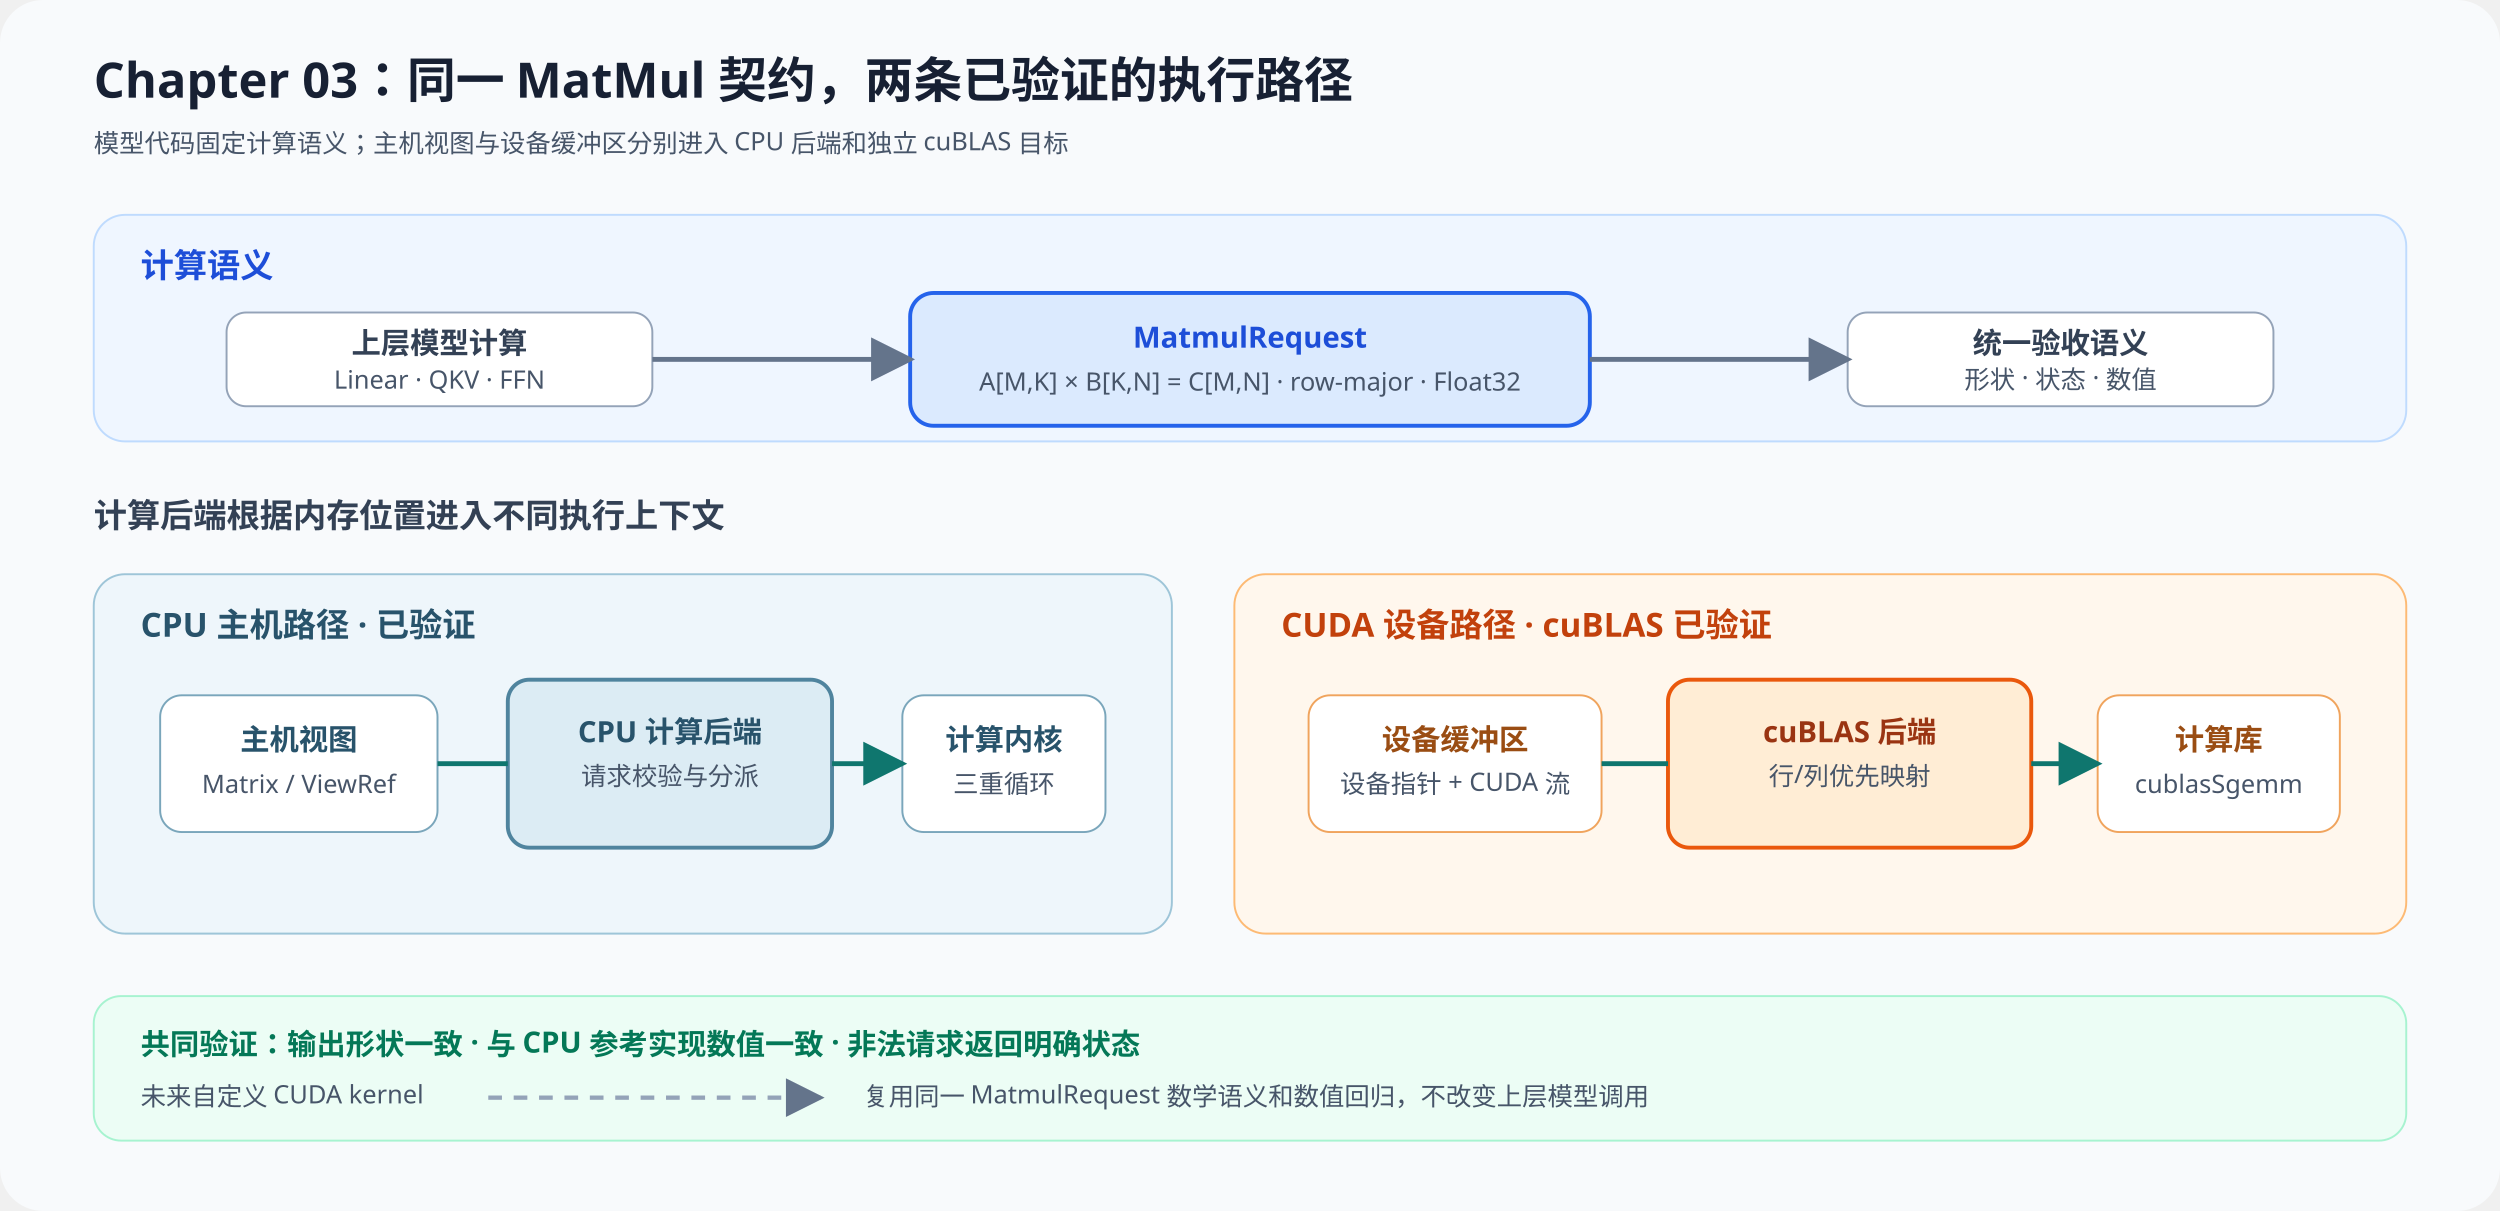
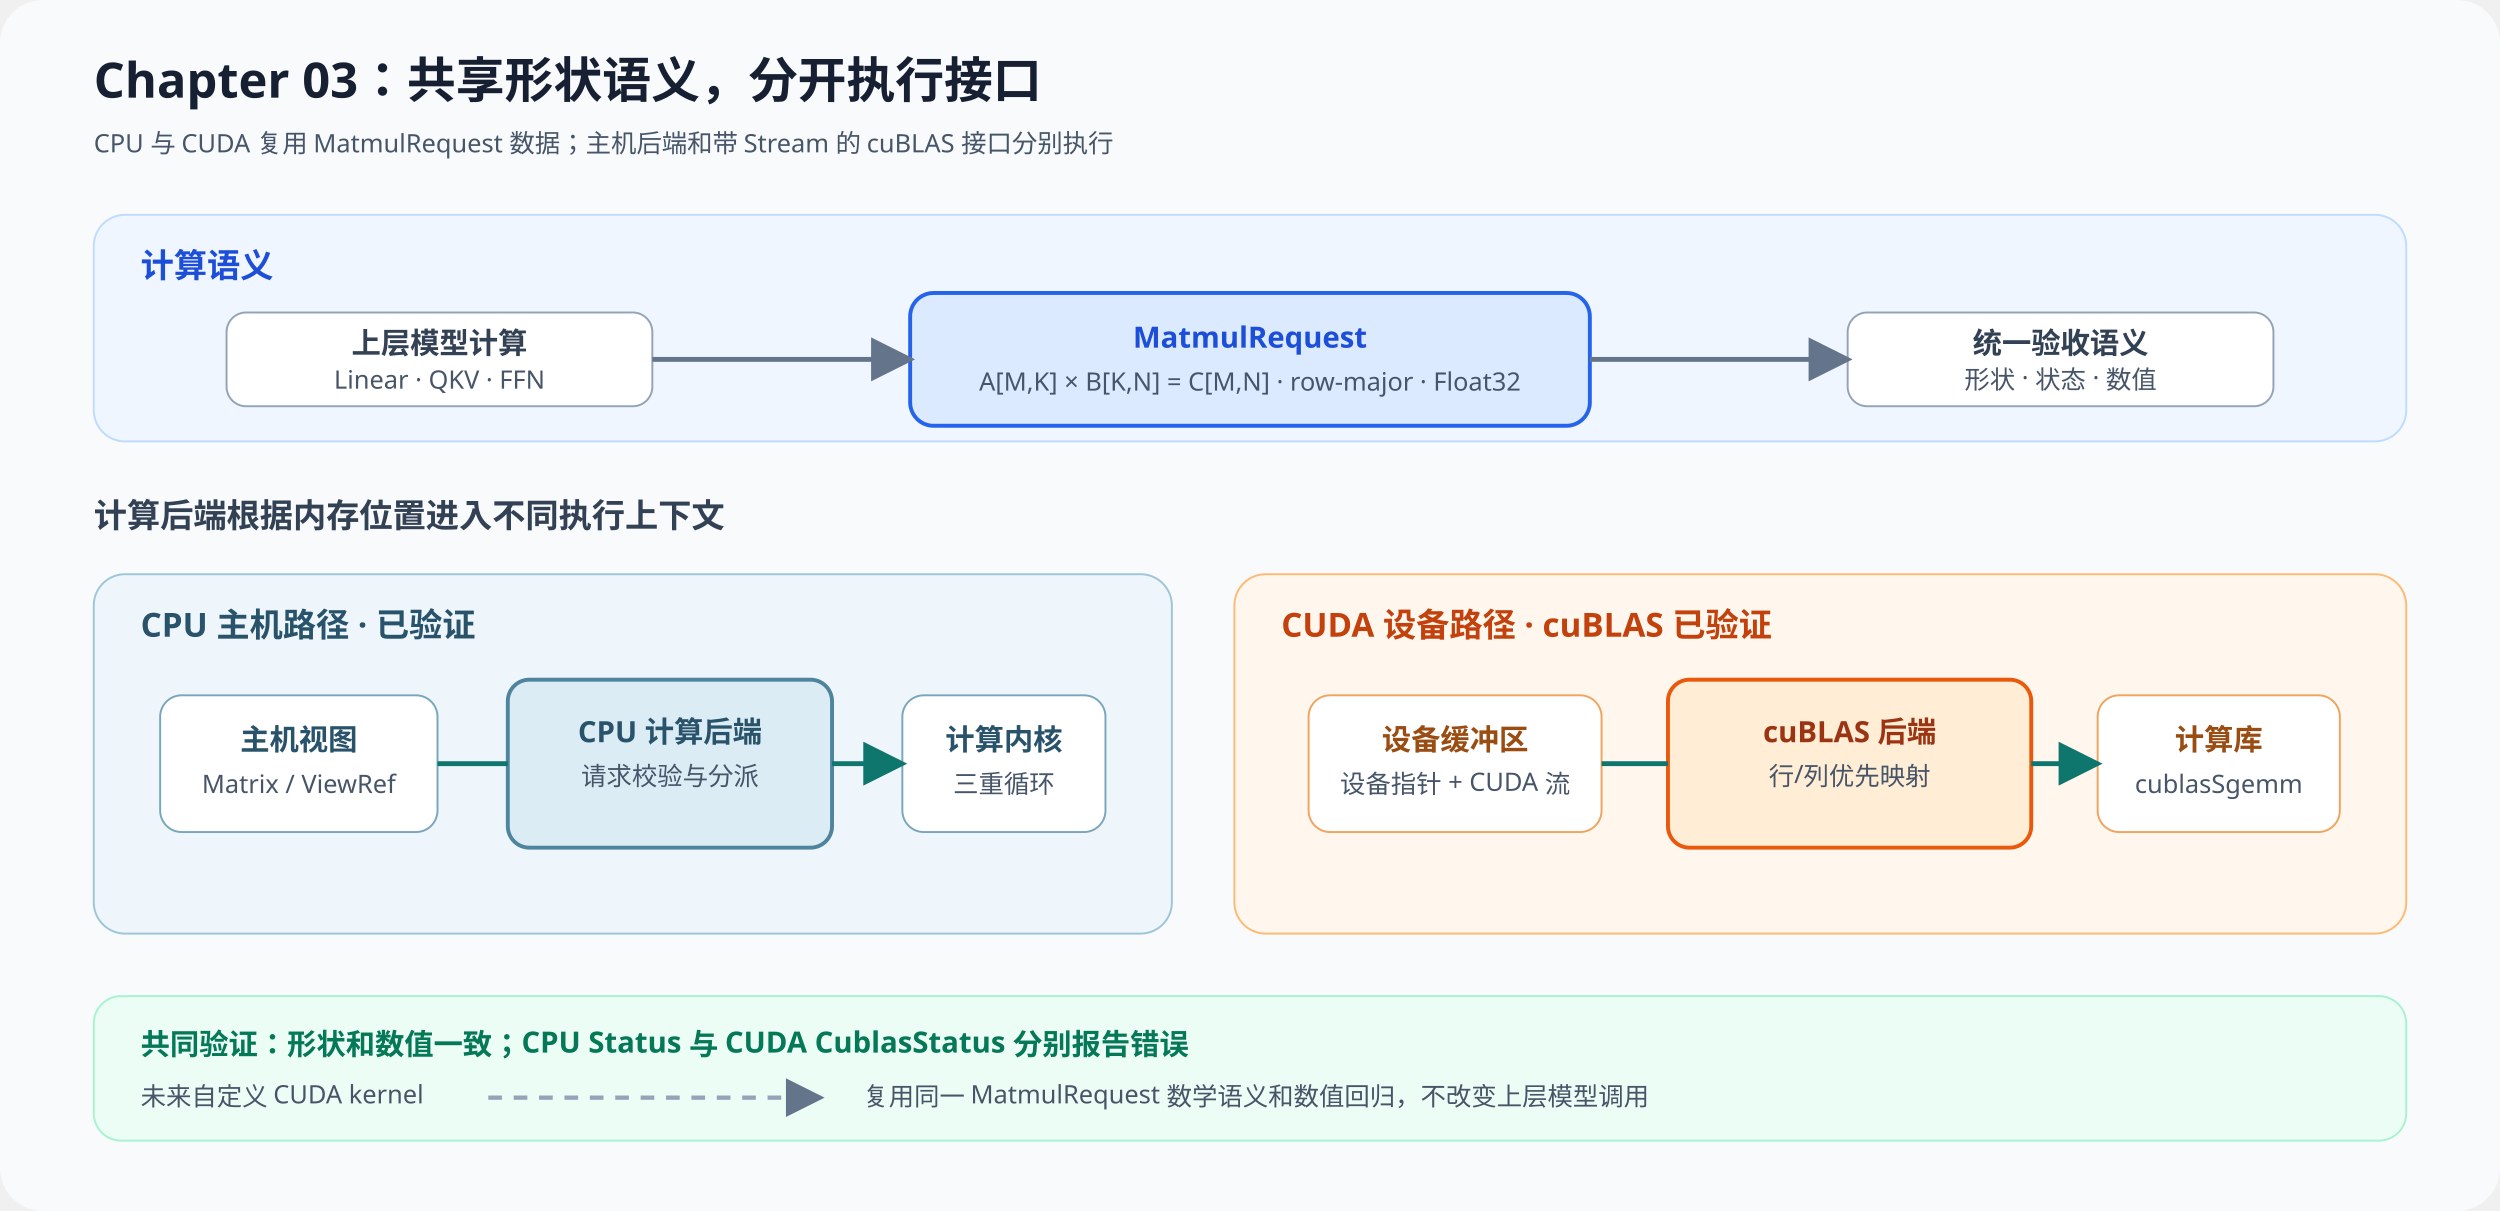
<svg xmlns="http://www.w3.org/2000/svg" viewBox="0 0 1280 620" role="img" aria-labelledby="title desc">
  <defs>
    <marker id="arrow" markerWidth="9" markerHeight="9" refX="8" refY="4.5" orient="auto">
      <path d="M0 0L9 4.5L0 9Z" fill="#64748b" />
    </marker>
    <marker id="arrow-teal" markerWidth="9" markerHeight="9" refX="8" refY="4.5" orient="auto">
      <path d="M0 0L9 4.5L0 9Z" fill="#0f766e" />
    </marker>
    <style>
      .title { font-family: sans-serif; font-size: 25px; font-weight: 700; fill: #172033; }
      .section { font-family: sans-serif; font-size: 17px; font-weight: 700; }
      .label { font-family: sans-serif; font-size: 15px; font-weight: 700; }
      .text { font-family: sans-serif; font-size: 13px; fill: #475569; }
      .arrow { stroke: #64748b; stroke-width: 2.5; fill: none; marker-end: url(#arrow); }
      .verified { stroke: #0f766e; stroke-width: 2.5; fill: none; marker-end: url(#arrow-teal); }
      .planned { stroke: #94a3b8; stroke-width: 2.2; fill: none; stroke-dasharray: 7 6; marker-end: url(#arrow); }
    </style>
  </defs>
  <rect width="1280" height="620" rx="22" fill="#f8fafc" />
-   <text x="48" y="50" class="title">Chapter 03：同一 MatMul 契约，两条已验证的执行路径</text>
-   <text x="48" y="78" class="text">模型代码固定计算语义；主机视图与设备缓冲区分别进入 CPU 后端和独立 cuBLAS 目标</text>
+   <text x="48" y="50" class="title">Chapter 03：共享形状语义，分开执行接口</text>
+   <text x="48" y="78" class="text">CPU 与 CUDA 复用 MatmulRequest 数据；主机后端和带 Stream 的 cuBLAS 接口分别执行</text>
  <rect x="48" y="110" width="1184" height="116" rx="16" fill="#eff6ff" stroke="#bfdbfe" />
  <text x="72" y="142" class="section" fill="#1d4ed8">计算语义</text>
  <g text-anchor="middle">
    <rect x="116" y="160" width="218" height="48" rx="10" fill="#fff" stroke="#94a3b8" />
    <text x="225" y="181" class="label" fill="#334155">上层模型计算</text>
    <text x="225" y="199" class="text">Linear · QKV · FFN</text>
    <rect x="466" y="150" width="348" height="68" rx="12" fill="#dbeafe" stroke="#2563eb" stroke-width="2" />
    <text x="640" y="178" class="label" fill="#1d4ed8">MatmulRequest</text>
    <text x="640" y="200" class="text">A[M,K] × B[K,N] = C[M,N] · row-major · Float32</text>
    <rect x="946" y="160" width="218" height="48" rx="10" fill="#fff" stroke="#94a3b8" />
    <text x="1055" y="181" class="label" fill="#334155">统一验收语义</text>
    <text x="1055" y="199" class="text">形状 · 状态 · 数值</text>
  </g>
  <path d="M334 184H466" class="arrow" />
  <path d="M814 184H946" class="arrow" />
  <text x="48" y="270" class="section" fill="#334155">计算后端根据内存位置进入不同执行上下文</text>
  <rect x="48" y="294" width="552" height="184" rx="16" fill="#eef6fb" stroke="#9ec5d8" />
  <text x="72" y="326" class="section" fill="#28536b">CPU 主机路径 · 已验证</text>
  <g text-anchor="middle">
    <rect x="82" y="356" width="142" height="70" rx="11" fill="#fff" stroke="#7aa6bb" />
    <text x="153" y="384" class="label" fill="#28536b">主机视图</text>
    <text x="153" y="406" class="text">Matrix / ViewRef</text>
    <rect x="260" y="348" width="166" height="86" rx="11" fill="#dcecf4" stroke="#4f849e" stroke-width="2" />
    <text x="343" y="380" class="label" fill="#28536b">CPU 计算后端</text>
    <text x="343" y="402" class="text">请求校验与分派</text>
    <rect x="462" y="356" width="104" height="70" rx="11" fill="#fff" stroke="#7aa6bb" />
    <text x="514" y="384" class="label" fill="#28536b">计算内核</text>
    <text x="514" y="406" class="text">三重循环</text>
  </g>
  <path d="M224 391H260M426 391H462" class="verified" />
  <rect x="632" y="294" width="600" height="184" rx="16" fill="#fff7ed" stroke="#fdba74" />
  <text x="656" y="326" class="section" fill="#c2410c">CUDA 设备路径 · cuBLAS 已验证</text>
  <g text-anchor="middle">
    <rect x="670" y="356" width="150" height="70" rx="11" fill="#fff" stroke="#f0a45d" />
    <text x="745" y="384" class="label" fill="#9a4d13">设备缓冲区</text>
    <text x="745" y="406" class="text">设备指针 + CUDA 流</text>
    <rect x="854" y="348" width="186" height="86" rx="11" fill="#ffedd5" stroke="#ea580c" stroke-width="2" />
    <text x="947" y="380" class="label" fill="#9a3412">cuBLAS 后端</text>
    <text x="947" y="402" class="text">行/列优先映射</text>
    <rect x="1074" y="356" width="124" height="70" rx="11" fill="#fff" stroke="#f0a45d" />
    <text x="1136" y="384" class="label" fill="#9a4d13">计算库</text>
    <text x="1136" y="406" class="text">cublasSgemm</text>
  </g>
  <path d="M820 391H854M1040 391H1074" class="verified" />
  <rect x="48" y="510" width="1184" height="74" rx="14" fill="#ecfdf5" stroke="#a7f3d0" />
-   <text x="72" y="540" class="label" fill="#047857">共同验证：输出形状一致 · 与 CPU 参考实现数值一致 · 非法请求返回明确状态</text>
+   <text x="72" y="540" class="label" fill="#047857">共同验证：形状和数值一致；CPU Status 与 CUDA CublasStatus 分别报告错误</text>
  <text x="72" y="566" class="text">未来自定义 CUDA kernel</text>
  <path d="M250 562H420" class="planned" />
  <text x="442" y="566" class="text">复用同一 MatmulRequest 数学语义和数值回归，不改变上层模型调用</text>
</svg>
